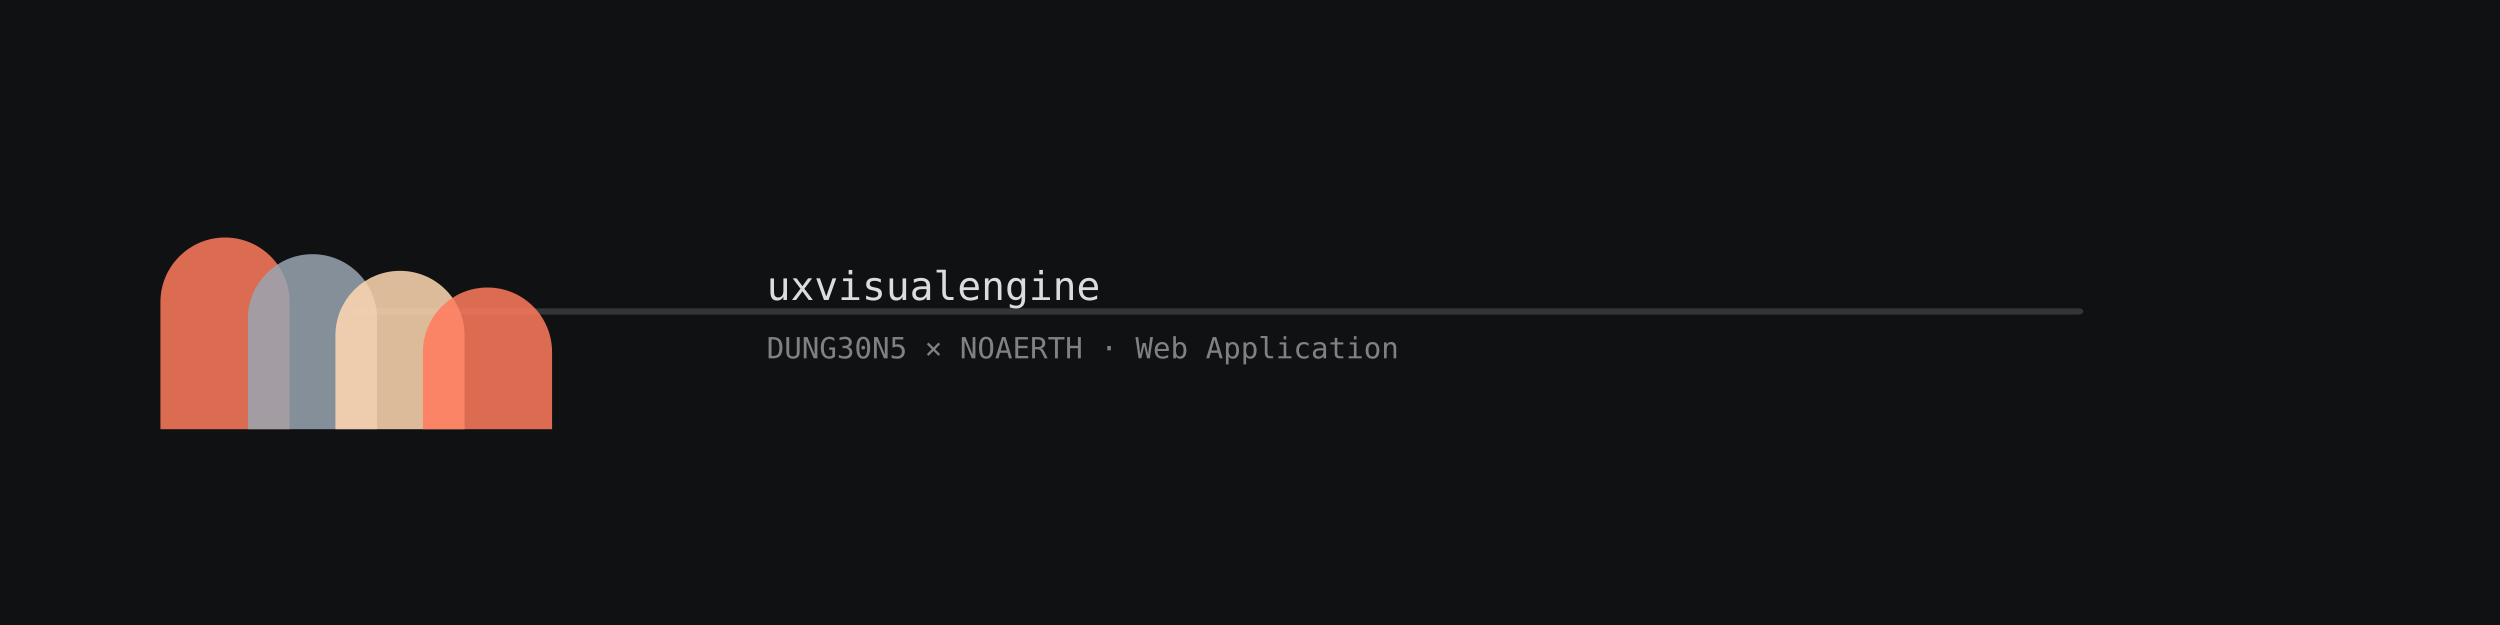
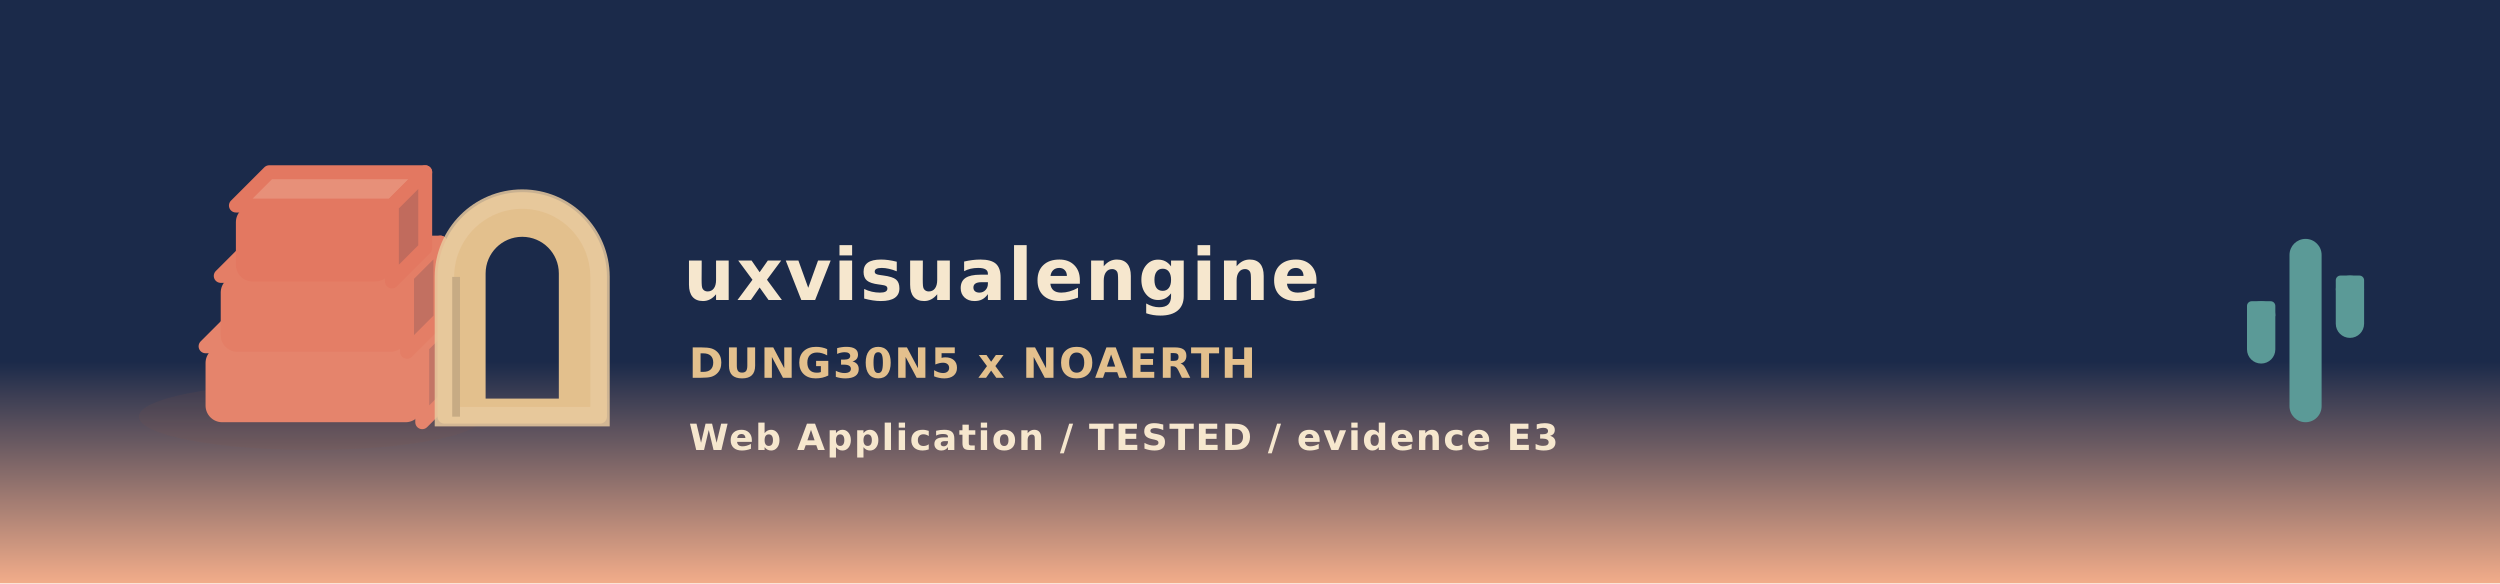
- <svg xmlns="http://www.w3.org/2000/svg" viewBox="0 0 1200 300" width="1200" height="300" role="img" aria-label="uxvisualengine identity object">
-   <rect width="1200" height="300" fill="#0f1113" />
-   <defs>
-     <linearGradient id="gft" x1="0" y1="0" x2="1" y2="1">
-       <stop offset="0%" stop-color="#ff7a5c" />
-       <stop offset="100%" stop-color="#9aa5b1" />
-     </linearGradient>
-   </defs>
-   <rect x="168.00" y="148.00" width="832.00" height="3.00" rx="2.00" fill="rgba(241,243,245,0.160)" opacity="1.00" />
-   <path d="M77.00,206.00 L77.00,145.00 A31.00,31.00 0 0 1 139.00,145.00 L139.00,206.00 Z" fill="rgba(255,122,92,0.850)" opacity="1.00" />
-   <path d="M119.00,206.00 L119.00,153.00 A31.00,31.00 0 0 1 181.00,153.00 L181.00,206.00 Z" fill="rgba(154,165,177,0.850)" opacity="1.00" />
-   <path d="M161.00,206.00 L161.00,161.00 A31.00,31.00 0 0 1 223.00,161.00 L223.00,206.00 Z" fill="rgba(255,216,177,0.850)" opacity="1.00" />
-   <path d="M203.00,206.00 L203.00,169.00 A31.00,31.00 0 0 1 265.00,169.00 L265.00,206.00 Z" fill="rgba(255,122,92,0.850)" opacity="1.00" />
-   <text x="368" y="144" font-family="ui-monospace,Menlo,monospace" font-size="19" fill="rgba(241,243,245,0.900)">uxvisualengine</text>
-   <text x="368" y="172" font-family="ui-monospace,Menlo,monospace" font-size="14" fill="rgba(241,243,245,0.500)">DUNG30N5 × NOAERTH · Web Application</text>
+ <svg xmlns="http://www.w3.org/2000/svg" width="900" height="210" viewBox="0 0 900 210" role="img" aria-label="uxvisualengine - identity object">
+   <linearGradient id="skyf" x1="0" y1="0" x2="0" y2="1">
+     <stop offset="0" stop-color="#1b2a4a" />
+     <stop offset="0.62" stop-color="#1b2a4a" />
+     <stop offset="1" stop-color="#f3ad8a" />
+   </linearGradient>
+   <rect width="900" height="210" fill="url(#skyf)" />
+   <rect x="0" y="352" width="900" height="-142" fill="#e3c08d" />
+   <rect x="0" y="352" width="900" height="3" fill="#e6c596" />
+   <ellipse cx="112" cy="150" rx="62" ry="12" fill="rgba(138,90,68,0.11)" />
+   <path d="M74,124.67 L152,124.67 L164,112.67 L86,112.67 Z" fill="#e99a82" stroke="#e5846c" stroke-width="5" stroke-linejoin="round" />
+   <path d="M152,124.67 L164,112.67 L164,140 L152,152 Z" fill="#c37566" stroke="#e5846c" stroke-width="5" stroke-linejoin="round" />
+   <rect x="74" y="124.67" width="78" height="27.33" rx="6" fill="#e5846c" />
+   <path d="M79.46,99.33 L146.54,99.33 L158.54,87.33 L91.46,87.33 Z" fill="#e8957d" stroke="#e47e66" stroke-width="5" stroke-linejoin="round" />
+   <path d="M146.54,99.33 L158.54,87.33 L158.54,114.67 L146.54,126.67 Z" fill="#c27061" stroke="#e47e66" stroke-width="5" stroke-linejoin="round" />
+   <rect x="79.46" y="99.33" width="67.08" height="27.33" rx="6" fill="#e47e66" />
+   <path d="M84.92,74 L141.08,74 L153.08,62 L96.92,62 Z" fill="#e79079" stroke="#e37861" stroke-width="5" stroke-linejoin="round" />
+   <path d="M141.08,74 L153.08,62 L153.08,89.33 L141.08,101.33 Z" fill="#c16b5d" stroke="#e37861" stroke-width="5" stroke-linejoin="round" />
+   <rect x="84.92" y="74" width="56.16" height="27.33" rx="6" fill="#e37861" />
+   <path d="M160,150 L160,99.68 A28,28 0 0 1 216,99.68 L216,150 Z M172.32,146 L172.32,98.43 A15.68,15.68 0 0 1 203.68,98.43 L203.68,146 Z" fill="#e3c08d" fill-rule="evenodd" stroke="#e3c08d" stroke-width="5" stroke-linejoin="round" />
+   <path d="M160,150 L160,99.68 A28,28 0 0 1 216,99.68 L216,150 Z" fill="none" stroke="#e8c99d" stroke-width="7" stroke-linecap="round" opacity="0.85" />
+   <rect x="162.8" y="99.68" width="2.8" height="50.32" fill="#c7ab84" />
+   <text x="246" y="108" font-family="Verdana,DejaVu Sans,sans-serif" font-size="26" font-weight="700" letter-spacing="0.6" fill="#f6e7ce" text-anchor="start">uxvisualengine</text>
+   <text x="248" y="136" font-family="Verdana,DejaVu Sans,sans-serif" font-size="15" font-weight="700" letter-spacing="0.6" fill="#e3c08d" text-anchor="start">DUNG30N5 x NOAERTH</text>
+   <text x="248" y="162" font-family="Verdana,DejaVu Sans,sans-serif" font-size="13" font-weight="700" letter-spacing="0.6" fill="#f6e7ce" text-anchor="start">Web Application  /  TESTED  /  evidence E3</text>
+   <rect x="824.22" y="86" width="11.56" height="66" rx="5.78" fill="#5b9a97" />
+   <rect x="808.92" y="108.44" width="10.2" height="22.44" rx="5.1" fill="#5b9a97" />
+   <rect x="808.92" y="108.44" width="10.2" height="6.6" rx="1.7" fill="#5b9a97" />
+   <rect x="840.88" y="99.2" width="10.2" height="22.44" rx="5.1" fill="#5b9a97" />
+   <rect x="840.88" y="99.2" width="10.2" height="6.6" rx="1.7" fill="#5b9a97" />
</svg>
